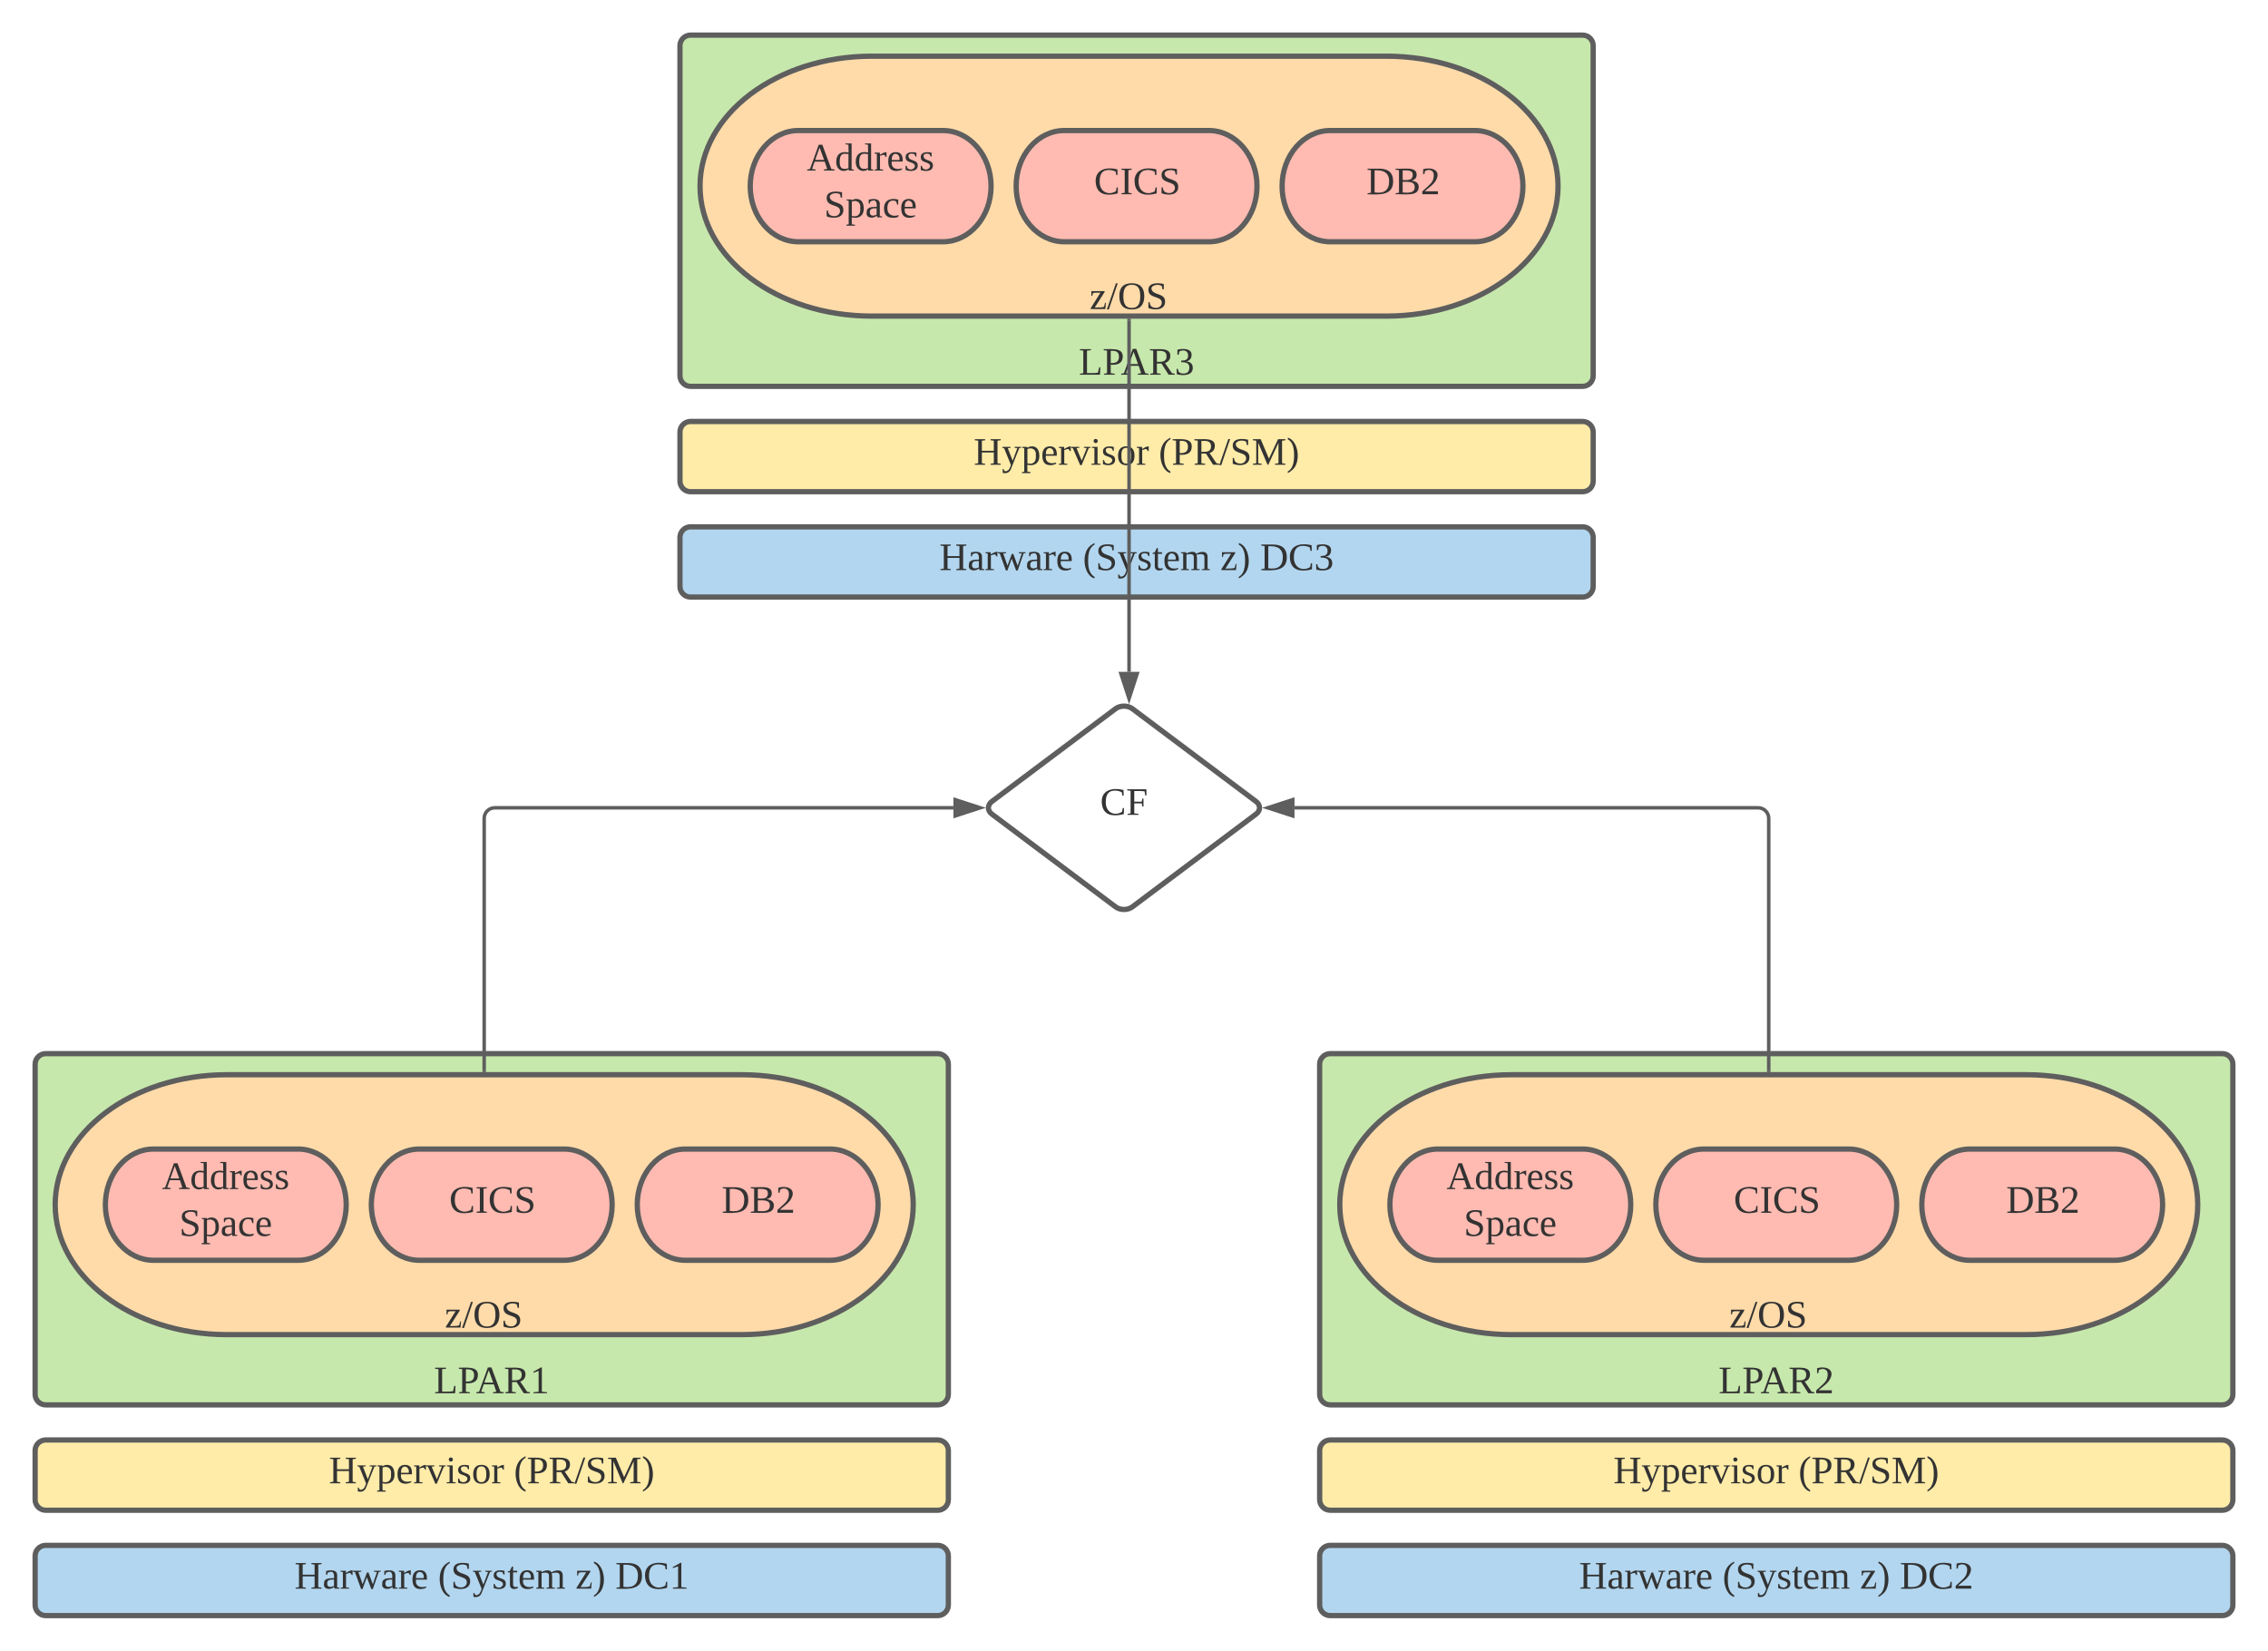
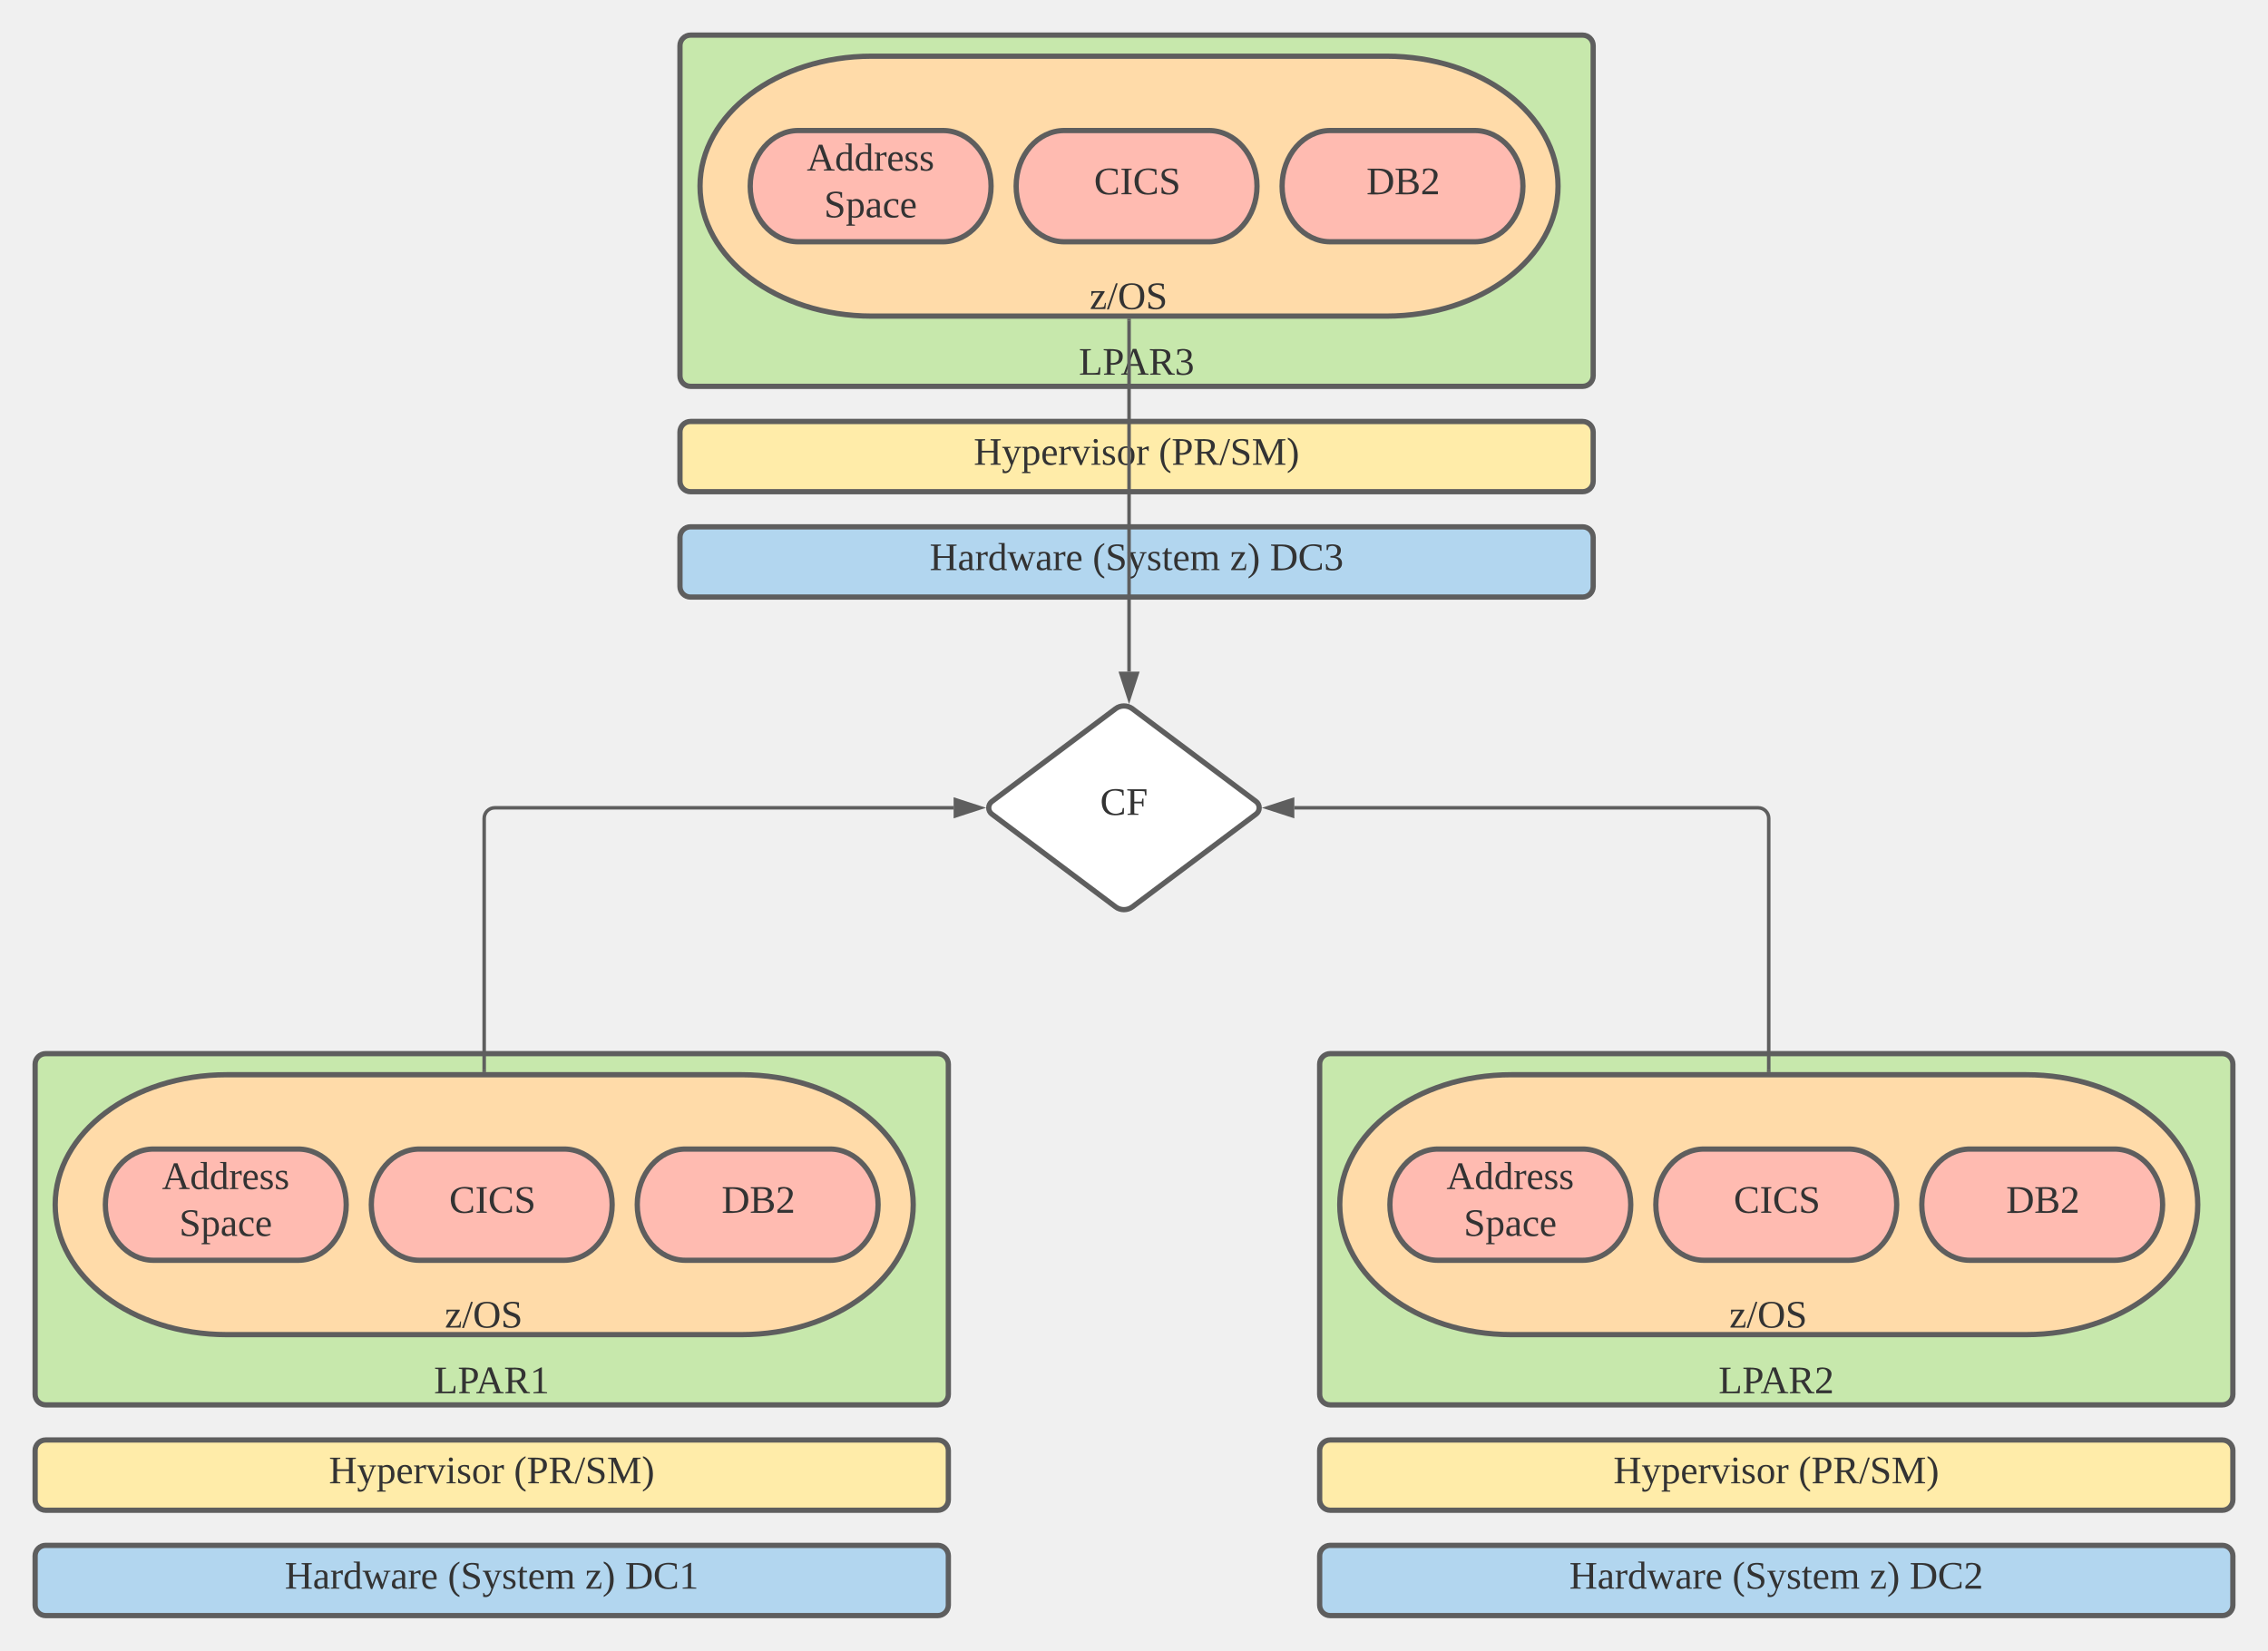
<svg xmlns="http://www.w3.org/2000/svg" xmlns:ns1="lucid" xmlns:xlink="http://www.w3.org/1999/xlink" width="1291.43" height="940">
  <g transform="translate(-60 -40)" ns1:page-tab-id="4teF4c~pgCo0">
-     <path d="M0 0h1870.87v1322.83H0z" fill="#fff" />
-     <path d="M80 926c0-3.3 2.7-6 6-6h508c3.3 0 6 2.7 6 6v28c0 3.3-2.7 6-6 6H86c-3.3 0-6-2.7-6-6z" stroke="#5e5e5e" stroke-width="3" fill="#b2d6ef" />
-     <use xlink:href="#a" transform="matrix(1,0,0,1,85,925) translate(142.716 19.65278)" />
-     <use xlink:href="#b" transform="matrix(1,0,0,1,85,925) translate(224.3827 19.65278)" />
-     <use xlink:href="#c" transform="matrix(1,0,0,1,85,925) translate(302.6543 19.65278)" />
-     <use xlink:href="#d" transform="matrix(1,0,0,1,85,925) translate(325.3704 19.65278)" />
-     <path d="M80 866c0-3.3 2.7-6 6-6h508c3.3 0 6 2.7 6 6v28c0 3.3-2.7 6-6 6H86c-3.3 0-6-2.7-6-6z" stroke="#5e5e5e" stroke-width="3" fill="#ffeca9" />
+     <path d="M80 926a6 6 0 0 1 6-6h508a6 6 0 0 1 6 6v28a6 6 0 0 1-6 6H86a6 6 0 0 1-6-6z" stroke="#5e5e5e" stroke-width="3" fill="#b2d6ef" />
+     <use xlink:href="#a" transform="matrix(1,0,0,1,85,925) translate(137.1605 19.65278)" />
+     <use xlink:href="#b" transform="matrix(1,0,0,1,85,925) translate(229.9383 19.65278)" />
+     <use xlink:href="#c" transform="matrix(1,0,0,1,85,925) translate(308.2099 19.65278)" />
+     <use xlink:href="#d" transform="matrix(1,0,0,1,85,925) translate(330.9259 19.65278)" />
+     <path d="M80 866a6 6 0 0 1 6-6h508a6 6 0 0 1 6 6v28a6 6 0 0 1-6 6H86a6 6 0 0 1-6-6z" stroke="#5e5e5e" stroke-width="3" fill="#ffeca9" />
    <use xlink:href="#e" transform="matrix(1,0,0,1,85,865) translate(162.284 19.65278)" />
    <use xlink:href="#f" transform="matrix(1,0,0,1,85,865) translate(267.5926 19.65278)" />
-     <path d="M80 646c0-3.3 2.7-6 6-6h508c3.3 0 6 2.7 6 6v188c0 3.3-2.7 6-6 6H86c-3.3 0-6-2.7-6-6z" stroke="#5e5e5e" stroke-width="3" fill="#c7e8ac" />
+     <path d="M80 646a6 6 0 0 1 6-6h508a6 6 0 0 1 6 6v188a6 6 0 0 1-6 6H86a6 6 0 0 1-6-6z" stroke="#5e5e5e" stroke-width="3" fill="#c7e8ac" />
    <use xlink:href="#g" transform="matrix(1,0,0,1,85,645) translate(222.1296 188.3826)" />
    <path d="M482.3 652c53.95 0 97.7 33.13 97.7 74s-43.75 74-97.7 74H189.13c-53.96 0-97.7-33.13-97.7-74s43.74-74 97.7-74z" stroke="#5e5e5e" stroke-width="3" fill="#ffdba9" />
    <use xlink:href="#h" transform="matrix(1,0,0,1,96.42857,657) translate(216.8445 138.9858)" />
    <path d="M229.7 694.33c15.16 0 27.44 14.18 27.44 31.67 0 17.5-12.28 31.67-27.43 31.67h-82.27C132.28 757.67 120 743.5 120 726c0-17.5 12.28-31.67 27.43-31.67z" stroke="#5e5e5e" stroke-width="3" fill="#ffbbb1" />
    <use xlink:href="#i" transform="matrix(1,0,0,1,125,699.3333) translate(27.17784 17.77778)" />
    <use xlink:href="#j" transform="matrix(1,0,0,1,125,699.3333) translate(37.05438 44.44444)" />
    <path d="M381.14 694.33c15.15 0 27.43 14.18 27.43 31.67 0 17.5-12.28 31.67-27.43 31.67h-82.28c-15.15 0-27.43-14.18-27.43-31.67 0-17.5 12.28-31.67 27.43-31.67z" stroke="#5e5e5e" stroke-width="3" fill="#ffbbb1" />
    <use xlink:href="#k" transform="matrix(1,0,0,1,276.4286,699.3333) translate(39.33951 31.27778)" />
    <path d="M532.57 694.33c15.15 0 27.43 14.18 27.43 31.67 0 17.5-12.28 31.67-27.43 31.67H450.3c-15.16 0-27.44-14.18-27.44-31.67 0-17.5 12.28-31.67 27.43-31.67z" stroke="#5e5e5e" stroke-width="3" fill="#ffbbb1" />
    <use xlink:href="#l" transform="matrix(1,0,0,1,427.8571,699.3333) translate(43.04321 31.27778)" />
-     <path d="M811.43 646c0-3.3 2.68-6 6-6h508c3.3 0 6 2.7 6 6v188c0 3.3-2.7 6-6 6h-508c-3.32 0-6-2.7-6-6z" stroke="#5e5e5e" stroke-width="3" fill="#c7e8ac" />
+     <path d="M811.43 646a6 6 0 0 1 6-6h508a6 6 0 0 1 6 6v188a6 6 0 0 1-6 6h-508a6 6 0 0 1-6-6z" stroke="#5e5e5e" stroke-width="3" fill="#c7e8ac" />
    <use xlink:href="#m" transform="matrix(1,0,0,1,816.4286,645) translate(222.1296 188.3826)" />
    <path d="M1213.7 652c53.98 0 97.73 33.13 97.73 74s-43.75 74-97.72 74H920.58c-53.96 0-97.7-33.13-97.7-74s43.74-74 97.7-74z" stroke="#5e5e5e" stroke-width="3" fill="#ffdba9" />
    <use xlink:href="#h" transform="matrix(1,0,0,1,827.8571,657) translate(216.8445 138.9858)" />
    <path d="M961.14 694.33c15.15 0 27.43 14.18 27.43 31.67 0 17.5-12.28 31.67-27.43 31.67h-82.28c-15.15 0-27.43-14.18-27.43-31.67 0-17.5 12.28-31.67 27.43-31.67z" stroke="#5e5e5e" stroke-width="3" fill="#ffbbb1" />
    <use xlink:href="#i" transform="matrix(1,0,0,1,856.4286,699.3333) translate(27.17784 17.77778)" />
    <use xlink:href="#j" transform="matrix(1,0,0,1,856.4286,699.3333) translate(37.05438 44.44444)" />
    <path d="M1112.57 694.33c15.15 0 27.43 14.18 27.43 31.67 0 17.5-12.28 31.67-27.43 31.67h-82.28c-15.16 0-27.44-14.18-27.44-31.67 0-17.5 12.28-31.67 27.43-31.67z" stroke="#5e5e5e" stroke-width="3" fill="#ffbbb1" />
    <use xlink:href="#k" transform="matrix(1,0,0,1,1007.857,699.3333) translate(39.33951 31.27778)" />
    <path d="M1264 694.33c15.15 0 27.43 14.18 27.43 31.67 0 17.5-12.28 31.67-27.43 31.67h-82.3c-15.13 0-27.4-14.18-27.4-31.67 0-17.5 12.27-31.67 27.4-31.67z" stroke="#5e5e5e" stroke-width="3" fill="#ffbbb1" />
    <use xlink:href="#l" transform="matrix(1,0,0,1,1159.286,699.3333) translate(43.04321 31.27778)" />
-     <path d="M811.43 866c0-3.3 2.68-6 6-6h508c3.3 0 6 2.7 6 6v28c0 3.3-2.7 6-6 6h-508c-3.32 0-6-2.7-6-6z" stroke="#5e5e5e" stroke-width="3" fill="#ffeca9" />
+     <path d="M811.43 866a6 6 0 0 1 6-6h508a6 6 0 0 1 6 6v28a6 6 0 0 1-6 6h-508a6 6 0 0 1-6-6z" stroke="#5e5e5e" stroke-width="3" fill="#ffeca9" />
    <use xlink:href="#e" transform="matrix(1,0,0,1,816.4286,865) translate(162.284 19.65278)" />
    <use xlink:href="#f" transform="matrix(1,0,0,1,816.4286,865) translate(267.5926 19.65278)" />
-     <path d="M811.43 926c0-3.3 2.68-6 6-6h508c3.3 0 6 2.7 6 6v28c0 3.3-2.7 6-6 6h-508c-3.32 0-6-2.7-6-6z" stroke="#5e5e5e" stroke-width="3" fill="#b2d6ef" />
-     <use xlink:href="#a" transform="matrix(1,0,0,1,816.4286,925) translate(142.716 19.65278)" />
-     <use xlink:href="#b" transform="matrix(1,0,0,1,816.4286,925) translate(224.3827 19.65278)" />
-     <use xlink:href="#c" transform="matrix(1,0,0,1,816.4286,925) translate(302.6543 19.65278)" />
-     <use xlink:href="#n" transform="matrix(1,0,0,1,816.4286,925) translate(325.3704 19.65278)" />
-     <path d="M695.2 443.6c2.65-2 6.95-2 9.6 0l70.4 52.8c2.65 2 2.65 5.2 0 7.2l-70.4 52.8c-2.65 2-6.95 2-9.6 0l-70.4-52.8c-2.65-2-2.65-5.2 0-7.2z" stroke="#5e5e5e" stroke-width="3" fill="#fff" />
+     <path d="M811.43 926a6 6 0 0 1 6-6h508a6 6 0 0 1 6 6v28a6 6 0 0 1-6 6h-508a6 6 0 0 1-6-6z" stroke="#5e5e5e" stroke-width="3" fill="#b2d6ef" />
+     <use xlink:href="#a" transform="matrix(1,0,0,1,816.4286,925) translate(137.1605 19.65278)" />
+     <use xlink:href="#b" transform="matrix(1,0,0,1,816.4286,925) translate(229.9383 19.65278)" />
+     <use xlink:href="#c" transform="matrix(1,0,0,1,816.4286,925) translate(308.2099 19.65278)" />
+     <use xlink:href="#n" transform="matrix(1,0,0,1,816.4286,925) translate(330.9259 19.65278)" />
+     <path d="M695.2 443.6a8 8 0 0 1 9.6 0l70.4 52.8a4.5 4.5 0 0 1 0 7.2l-70.4 52.8a8 8 0 0 1-9.6 0l-70.4-52.8a4.5 4.5 0 0 1 0-7.2z" stroke="#5e5e5e" stroke-width="3" fill="#fff" />
    <use xlink:href="#o" transform="matrix(1,0,0,1,625,445) translate(61.42475 59.02778)" />
-     <path d="M335.7 649.5V506c0-3.3 2.7-6 6-6h261.2" stroke="#5e5e5e" stroke-width="2" fill="none" />
-     <path d="M336.7 650.5h-2v-1.03h2" fill="#5e5e5e" />
-     <path d="M618.15 500l-14.26 4.64v-9.28z" stroke="#5e5e5e" stroke-width="2" fill="#5e5e5e" />
-     <path d="M1067.14 649.5V506c0-3.3-2.68-6-6-6H797.1" stroke="#5e5e5e" stroke-width="2" fill="none" />
-     <path d="M1068.14 650.5h-2v-1.03h2" fill="#5e5e5e" />
-     <path d="M781.85 500l14.26-4.64v9.28z" stroke="#5e5e5e" stroke-width="2" fill="#5e5e5e" />
-     <path d="M447.18 346c0-3.3 2.7-6 6-6h508c3.32 0 6 2.7 6 6v28c0 3.3-2.68 6-6 6h-508c-3.3 0-6-2.7-6-6z" stroke="#5e5e5e" stroke-width="3" fill="#b2d6ef" />
-     <use xlink:href="#a" transform="matrix(1,0,0,1,452.1826,345) translate(142.716 19.65278)" />
-     <use xlink:href="#b" transform="matrix(1,0,0,1,452.1826,345) translate(224.3827 19.65278)" />
-     <use xlink:href="#c" transform="matrix(1,0,0,1,452.1826,345) translate(302.6543 19.65278)" />
-     <use xlink:href="#p" transform="matrix(1,0,0,1,452.1826,345) translate(325.3704 19.65278)" />
-     <path d="M447.18 286c0-3.3 2.7-6 6-6h508c3.32 0 6 2.7 6 6v28c0 3.3-2.68 6-6 6h-508c-3.3 0-6-2.7-6-6z" stroke="#5e5e5e" stroke-width="3" fill="#ffeca9" />
+     <path d="M335.7 649.5V506a6 6 0 0 1 6-6H603" stroke="#5e5e5e" stroke-width="2" fill="none" />
+     <path d="M336.7 650.5h-2v-1.03h2z" stroke="#5e5e5e" stroke-width=".05" fill="#5e5e5e" />
+     <path d="M618.26 500L604 504.64v-9.28z" stroke="#5e5e5e" stroke-width="2" fill="#5e5e5e" />
+     <path d="M1067.14 649.5V506a6 6 0 0 0-6-6H797" stroke="#5e5e5e" stroke-width="2" fill="none" />
+     <path d="M1068.14 650.5h-2v-1.03h2z" stroke="#5e5e5e" stroke-width=".05" fill="#5e5e5e" />
+     <path d="M781.74 500l14.27-4.64v9.28z" stroke="#5e5e5e" stroke-width="2" fill="#5e5e5e" />
+     <path d="M447.18 346a6 6 0 0 1 6-6h508a6 6 0 0 1 6 6v28a6 6 0 0 1-6 6h-508a6 6 0 0 1-6-6z" stroke="#5e5e5e" stroke-width="3" fill="#b2d6ef" />
+     <use xlink:href="#a" transform="matrix(1,0,0,1,452.1826,345) translate(137.1605 19.65278)" />
+     <use xlink:href="#b" transform="matrix(1,0,0,1,452.1826,345) translate(229.9383 19.65278)" />
+     <use xlink:href="#c" transform="matrix(1,0,0,1,452.1826,345) translate(308.2099 19.65278)" />
+     <use xlink:href="#p" transform="matrix(1,0,0,1,452.1826,345) translate(330.9259 19.65278)" />
+     <path d="M447.18 286a6 6 0 0 1 6-6h508a6 6 0 0 1 6 6v28a6 6 0 0 1-6 6h-508a6 6 0 0 1-6-6z" stroke="#5e5e5e" stroke-width="3" fill="#ffeca9" />
    <use xlink:href="#e" transform="matrix(1,0,0,1,452.1826,285) translate(162.284 19.65278)" />
    <use xlink:href="#f" transform="matrix(1,0,0,1,452.1826,285) translate(267.5926 19.65278)" />
-     <path d="M447.18 66c0-3.3 2.7-6 6-6h508c3.32 0 6 2.7 6 6v188c0 3.3-2.68 6-6 6h-508c-3.3 0-6-2.7-6-6z" stroke="#5e5e5e" stroke-width="3" fill="#c7e8ac" />
+     <path d="M447.18 66a6 6 0 0 1 6-6h508a6 6 0 0 1 6 6v188a6 6 0 0 1-6 6h-508a6 6 0 0 1-6-6z" stroke="#5e5e5e" stroke-width="3" fill="#c7e8ac" />
    <g>
      <use xlink:href="#q" transform="matrix(1,0,0,1,452.1826,65) translate(222.1296 188.3826)" />
    </g>
    <path d="M849.47 72c53.96 0 97.7 33.13 97.7 74s-43.74 74-97.7 74H556.33c-53.97 0-97.72-33.13-97.72-74s43.76-74 97.73-74z" stroke="#5e5e5e" stroke-width="3" fill="#ffdba9" />
    <g>
      <use xlink:href="#h" transform="matrix(1,0,0,1,463.6111,77) translate(216.8445 138.9858)" />
    </g>
    <path d="M596.9 114.33c15.15 0 27.43 14.18 27.43 31.67 0 17.5-12.28 31.67-27.43 31.67h-82.3c-15.14 0-27.42-14.18-27.42-31.67 0-17.5 12.28-31.67 27.43-31.67z" stroke="#5e5e5e" stroke-width="3" fill="#ffbbb1" />
    <g>
      <use xlink:href="#i" transform="matrix(1,0,0,1,492.1826,119.3333) translate(27.17784 17.77778)" />
      <use xlink:href="#j" transform="matrix(1,0,0,1,492.1826,119.3333) translate(37.05438 44.44444)" />
    </g>
    <path d="M748.33 114.33c15.14 0 27.42 14.18 27.42 31.67 0 17.5-12.28 31.67-27.42 31.67h-82.3c-15.14 0-27.42-14.18-27.42-31.67 0-17.5 12.3-31.67 27.44-31.67z" stroke="#5e5e5e" stroke-width="3" fill="#ffbbb1" />
    <g>
      <use xlink:href="#k" transform="matrix(1,0,0,1,643.6111,119.3333) translate(39.33951 31.27778)" />
    </g>
    <path d="M899.75 114.33c15.15 0 27.43 14.18 27.43 31.67 0 17.5-12.28 31.67-27.43 31.67h-82.28c-15.15 0-27.43-14.18-27.43-31.67 0-17.5 12.28-31.67 27.43-31.67z" stroke="#5e5e5e" stroke-width="3" fill="#ffbbb1" />
    <g>
      <use xlink:href="#l" transform="matrix(1,0,0,1,795.0397,119.3333) translate(43.04321 31.27778)" />
    </g>
-     <path d="M702.9 222.5v200.1" stroke="#5e5e5e" stroke-width="2" fill="none" />
-     <path d="M703.9 222.53h-2v-1.03h2" fill="#5e5e5e" />
-     <path d="M702.9 437.85l-4.64-14.26h9.27z" stroke="#5e5e5e" stroke-width="2" fill="#5e5e5e" />
+     <path d="M702.9 222.5v199.97" stroke="#5e5e5e" stroke-width="2" fill="none" />
+     <path d="M703.9 222.53h-2v-1.03h2z" stroke="#5e5e5e" stroke-width=".05" fill="#5e5e5e" />
+     <path d="M702.9 437.74l-4.63-14.27h9.27z" stroke="#5e5e5e" stroke-width="2" fill="#5e5e5e" />
    <defs>
      <path fill="#333" d="M10 0v-9l31-5v-208l-31-4v-10h95v10l-30 4v93h110v-93l-30-4v-10h94v10l-30 4v208l30 5v9h-94v-9l30-5v-99H75v99l30 5v9H10" id="r" />
      <path fill="#333" d="M32-163c41-10 102-14 102 39v112c8 3 24-2 21 12h-45l-4-17C83 13 3 13 13-46c-2-50 45-50 92-51 4-36-5-70-42-56-6 2-12 4-16 6-4 7 0 23-15 20v-36zM42-47c0 41 41 33 63 22v-59c-34 1-63-1-63 37" id="s" />
      <path fill="#333" d="M57-145c16-10 35-24 60-25v45c-19 1-8-30-40-17l-20 6v124l29 4v8H7v-8l21-4v-141c-8-3-24 2-21-12h48" id="t" />
-       <path fill="#333" d="M240-154L185 4h-14l-41-109L90 4H77L20-153c-7-3-23 1-20-12h79v8l-27 4L91-41l40-108h14l40 109 38-113-28-4v-8h63v8" id="u" />
-       <path fill="#333" d="M84-170c49 0 66 33 63 87H46c-8 60 38 80 95 63v10C128-2 108 4 88 4 34 4 14-29 14-84c-1-54 22-86 70-86zm33 73c12-57-57-82-69-24-1 7-2 15-2 24h71" id="v" />
+       <path fill="#333" d="M13-81c0-71 46-101 114-85l-1-72-28-4v-8h57v238c8 3 24-2 21 12h-47l-2-12C80 23 13-1 13-81zm77-74c-37 1-44 33-45 74 0 38 9 66 45 66 14 0 27-3 36-7v-130c-10-1-24-3-36-3" id="u" />
+       <path fill="#333" d="M240-154L185 4h-14l-41-109L90 4H77L20-153c-7-3-23 1-20-12h79v8l-27 4L91-41l40-108h14l40 109 38-113-28-4v-8h63v8" id="v" />
+       <path fill="#333" d="M84-170c49 0 66 33 63 87H46c-8 60 38 80 95 63v10C128-2 108 4 88 4 34 4 14-29 14-84c-1-54 22-86 70-86zm33 73c12-57-57-82-69-24-1 7-2 15-2 24h71" id="w" />
      <g id="a">
        <use transform="matrix(0.0617284,0,0,0.0617284,0,0)" xlink:href="#r" />
        <use transform="matrix(0.0617284,0,0,0.0617284,15.98765,0)" xlink:href="#s" />
        <use transform="matrix(0.0617284,0,0,0.0617284,25.80247,0)" xlink:href="#t" />
        <use transform="matrix(0.0617284,0,0,0.0617284,33.14815,0)" xlink:href="#u" />
-         <use transform="matrix(0.0617284,0,0,0.0617284,49.1358,0)" xlink:href="#s" />
-         <use transform="matrix(0.0617284,0,0,0.0617284,58.95062,0)" xlink:href="#t" />
-         <use transform="matrix(0.0617284,0,0,0.0617284,66.2963,0)" xlink:href="#v" />
-       </g>
-       <path fill="#333" d="M108-235c-52 28-62 95-58 178 3 56 21 97 58 119v15C7 49-17-153 67-223c12-10 25-19 41-27v15" id="w" />
-       <path fill="#333" d="M178-68c0 79-95 82-154 59v-54h12c1 35 22 52 60 52 50 0 69-58 33-82-39-24-105-21-105-85 0-67 86-66 142-53v49h-12l-6-29c-31-27-121-7-89 42 28 43 119 24 119 101" id="x" />
-       <path fill="#333" d="M161-154L85 37C75 66 49 86 8 75V39c18-2 6 24 29 21 30-4 38-32 47-58L21-153c-7-3-20 0-17-12h77v8l-26 4 45 116 43-116-26-4v-8h62v8" id="y" />
-       <path fill="#333" d="M41-130c7 48 86 23 86 84 0 56-69 57-112 41v-40c20 0 9 29 31 31 35 19 77-26 41-50-27-18-72-13-72-59 0-50 58-52 100-41v36c-19 1-8-25-28-25-21-7-50-1-46 23" id="z" />
-       <path fill="#333" d="M54-38c-1 25 24 26 44 20v12C71 10 25 9 25-35v-115H4c-2-14 14-10 21-15l18-38h11v38h38v15H54v112" id="A" />
-       <path fill="#333" d="M126-118c4-37-42-32-68-25v131l24 4v8H8C5-13 21-9 28-12v-141c-7-3-23 1-20-12h48l1 13c22-15 77-30 92 2 32-22 104-36 104 29v109c8 3 24-2 21 12h-75v-8l25-4v-106c3-39-45-31-72-24 7 37 1 88 3 130l25 4v8h-78v-8l24-4v-106" id="B" />
+         <use transform="matrix(0.0617284,0,0,0.0617284,44.25926,0)" xlink:href="#v" />
+         <use transform="matrix(0.0617284,0,0,0.0617284,60.24691,0)" xlink:href="#s" />
+         <use transform="matrix(0.0617284,0,0,0.0617284,70.06173,0)" xlink:href="#t" />
+         <use transform="matrix(0.0617284,0,0,0.0617284,77.40741,0)" xlink:href="#w" />
+       </g>
+       <path fill="#333" d="M108-235c-52 28-62 95-58 178 3 56 21 97 58 119v15C7 49-17-153 67-223c12-10 25-19 41-27v15" id="x" />
+       <path fill="#333" d="M178-68c0 79-95 82-154 59v-54h12c1 35 22 52 60 52 50 0 69-58 33-82-39-24-105-21-105-85 0-67 86-66 142-53v49h-12l-6-29c-31-27-121-7-89 42 28 43 119 24 119 101" id="y" />
+       <path fill="#333" d="M161-154L85 37C75 66 49 86 8 75V39c18-2 6 24 29 21 30-4 38-32 47-58L21-153c-7-3-20 0-17-12h77v8l-26 4 45 116 43-116-26-4v-8h62v8" id="z" />
+       <path fill="#333" d="M41-130c7 48 86 23 86 84 0 56-69 57-112 41v-40c20 0 9 29 31 31 35 19 77-26 41-50-27-18-72-13-72-59 0-50 58-52 100-41v36c-19 1-8-25-28-25-21-7-50-1-46 23" id="A" />
+       <path fill="#333" d="M54-38c-1 25 24 26 44 20v12C71 10 25 9 25-35v-115H4c-2-14 14-10 21-15l18-38h11v38h38v15H54v112" id="B" />
+       <path fill="#333" d="M126-118c4-37-42-32-68-25v131l24 4v8H8C5-13 21-9 28-12v-141c-7-3-23 1-20-12h48l1 13c22-15 77-30 92 2 32-22 104-36 104 29v109c8 3 24-2 21 12h-75v-8l25-4v-106c3-39-45-31-72-24 7 37 1 88 3 130l25 4v8h-78v-8l24-4v-106" id="C" />
      <g id="b">
-         <use transform="matrix(0.0617284,0,0,0.0617284,0,0)" xlink:href="#w" />
-         <use transform="matrix(0.0617284,0,0,0.0617284,7.345679,0)" xlink:href="#x" />
-         <use transform="matrix(0.0617284,0,0,0.0617284,19.69136,0)" xlink:href="#y" />
-         <use transform="matrix(0.0617284,0,0,0.0617284,30.80247,0)" xlink:href="#z" />
-         <use transform="matrix(0.0617284,0,0,0.0617284,39.44444,0)" xlink:href="#A" />
-         <use transform="matrix(0.0617284,0,0,0.0617284,45.61728,0)" xlink:href="#v" />
-         <use transform="matrix(0.0617284,0,0,0.0617284,55.4321,0)" xlink:href="#B" />
-       </g>
-       <path fill="#333" d="M10 0v-8l90-143c-23 2-54-4-70 6-5 8 1 26-14 24v-44h122v8L47-14c29-2 65 3 86-8l9-35h8l-5 57H10" id="C" />
-       <path fill="#333" d="M12-250C113-222 137-19 52 49 40 59 28 69 12 77V62C56 37 70-16 70-87c0-70-13-123-58-148v-15" id="D" />
+         <use transform="matrix(0.0617284,0,0,0.0617284,0,0)" xlink:href="#x" />
+         <use transform="matrix(0.0617284,0,0,0.0617284,7.345679,0)" xlink:href="#y" />
+         <use transform="matrix(0.0617284,0,0,0.0617284,19.69136,0)" xlink:href="#z" />
+         <use transform="matrix(0.0617284,0,0,0.0617284,30.80247,0)" xlink:href="#A" />
+         <use transform="matrix(0.0617284,0,0,0.0617284,39.44444,0)" xlink:href="#B" />
+         <use transform="matrix(0.0617284,0,0,0.0617284,45.61728,0)" xlink:href="#w" />
+         <use transform="matrix(0.0617284,0,0,0.0617284,55.4321,0)" xlink:href="#C" />
+       </g>
+       <path fill="#333" d="M10 0v-8l90-143c-23 2-54-4-70 6-5 8 1 26-14 24v-44h122v8L47-14c29-2 65 3 86-8l9-35h8l-5 57H10" id="D" />
+       <path fill="#333" d="M12-250C113-222 137-19 52 49 40 59 28 69 12 77V62C56 37 70-16 70-87c0-70-13-123-58-148v-15" id="E" />
      <g id="c">
-         <use transform="matrix(0.0617284,0,0,0.0617284,0,0)" xlink:href="#C" />
-         <use transform="matrix(0.0617284,0,0,0.0617284,9.814815,0)" xlink:href="#D" />
-       </g>
-       <path fill="#333" d="M75-17c87 13 134-18 134-103 0-78-51-106-134-100v203zm171-102C246 5 139 7 10 0v-9l31-5v-208l-31-4v-10h107c82 0 129 35 129 117" id="E" />
-       <path fill="#333" d="M52-115c0 93 80 130 150 87l7-35h11l-1 55c-23 7-52 12-83 12C60 4 19-37 15-115c-5-113 97-141 201-114l1 51h-12l-5-30c-15-9-39-16-62-16-66 0-86 41-86 109" id="F" />
-       <path fill="#333" d="M110-14l48 5v9H32v-9l48-5v-192l-48 17v-10l69-39h9v224" id="G" />
+         <use transform="matrix(0.0617284,0,0,0.0617284,0,0)" xlink:href="#D" />
+         <use transform="matrix(0.0617284,0,0,0.0617284,9.814815,0)" xlink:href="#E" />
+       </g>
+       <path fill="#333" d="M75-17c87 13 134-18 134-103 0-78-51-106-134-100v203zm171-102C246 5 139 7 10 0v-9l31-5v-208l-31-4v-10h107c82 0 129 35 129 117" id="F" />
+       <path fill="#333" d="M52-115c0 93 80 130 150 87l7-35h11l-1 55c-23 7-52 12-83 12C60 4 19-37 15-115c-5-113 97-141 201-114l1 51h-12l-5-30c-15-9-39-16-62-16-66 0-86 41-86 109" id="G" />
+       <path fill="#333" d="M110-14l48 5v9H32v-9l48-5v-192l-48 17v-10l69-39h9v224" id="H" />
      <g id="d">
-         <use transform="matrix(0.0617284,0,0,0.0617284,0,0)" xlink:href="#E" />
-         <use transform="matrix(0.0617284,0,0,0.0617284,15.98765,0)" xlink:href="#F" />
-         <use transform="matrix(0.0617284,0,0,0.0617284,30.80247,0)" xlink:href="#G" />
-       </g>
-       <path fill="#333" d="M166-85c3 67-44 102-111 85l1 64 29 4v9H6v-9l21-4v-217c-7-3-22 1-19-12h46l1 9c11-8 26-14 45-14 47 2 64 36 66 85zM56-13c53 14 83-14 78-72 7-53-33-79-78-60v132" id="H" />
-       <path fill="#333" d="M164-154L98 4H85L17-153c-7-3-20 0-17-12h77v8l-26 4L99-38l46-115-26-4v-8h61v8" id="I" />
-       <path fill="#333" d="M47-200c-23 0-25-39 0-38 13 0 18 7 20 19-1 11-8 19-20 19zM65-12l28 4v8H8v-8l28-4v-141l-24-4v-8h53v153" id="J" />
-       <path fill="#333" d="M90-170c52 0 76 32 76 87 0 54-24 87-77 87-51 0-75-34-75-87 0-54 24-87 76-87zM89-10c39 0 46-35 46-73 0-39-7-73-46-73-39 1-44 34-44 73s6 72 44 73" id="K" />
+         <use transform="matrix(0.0617284,0,0,0.0617284,0,0)" xlink:href="#F" />
+         <use transform="matrix(0.0617284,0,0,0.0617284,15.98765,0)" xlink:href="#G" />
+         <use transform="matrix(0.0617284,0,0,0.0617284,30.80247,0)" xlink:href="#H" />
+       </g>
+       <path fill="#333" d="M166-85c3 67-44 102-111 85l1 64 29 4v9H6v-9l21-4v-217c-7-3-22 1-19-12h46l1 9c11-8 26-14 45-14 47 2 64 36 66 85zM56-13c53 14 83-14 78-72 7-53-33-79-78-60v132" id="I" />
+       <path fill="#333" d="M164-154L98 4H85L17-153c-7-3-20 0-17-12h77v8l-26 4L99-38l46-115-26-4v-8h61v8" id="J" />
+       <path fill="#333" d="M47-200c-23 0-25-39 0-38 13 0 18 7 20 19-1 11-8 19-20 19zM65-12l28 4v8H8v-8l28-4v-141l-24-4v-8h53v153" id="K" />
+       <path fill="#333" d="M90-170c52 0 76 32 76 87 0 54-24 87-77 87-51 0-75-34-75-87 0-54 24-87 76-87zM89-10c39 0 46-35 46-73 0-39-7-73-46-73-39 1-44 34-44 73s6 72 44 73" id="L" />
      <g id="e">
        <use transform="matrix(0.0617284,0,0,0.0617284,0,0)" xlink:href="#r" />
-         <use transform="matrix(0.0617284,0,0,0.0617284,15.98765,0)" xlink:href="#y" />
-         <use transform="matrix(0.0617284,0,0,0.0617284,27.09877,0)" xlink:href="#H" />
-         <use transform="matrix(0.0617284,0,0,0.0617284,38.20988,0)" xlink:href="#v" />
+         <use transform="matrix(0.0617284,0,0,0.0617284,15.98765,0)" xlink:href="#z" />
+         <use transform="matrix(0.0617284,0,0,0.0617284,27.09877,0)" xlink:href="#I" />
+         <use transform="matrix(0.0617284,0,0,0.0617284,38.20988,0)" xlink:href="#w" />
        <use transform="matrix(0.0617284,0,0,0.0617284,48.02469,0)" xlink:href="#t" />
-         <use transform="matrix(0.0617284,0,0,0.0617284,55.37037,0)" xlink:href="#I" />
-         <use transform="matrix(0.0617284,0,0,0.0617284,66.48148,0)" xlink:href="#J" />
-         <use transform="matrix(0.0617284,0,0,0.0617284,72.65432,0)" xlink:href="#z" />
-         <use transform="matrix(0.0617284,0,0,0.0617284,81.2963,0)" xlink:href="#K" />
+         <use transform="matrix(0.0617284,0,0,0.0617284,55.37037,0)" xlink:href="#J" />
+         <use transform="matrix(0.0617284,0,0,0.0617284,66.48148,0)" xlink:href="#K" />
+         <use transform="matrix(0.0617284,0,0,0.0617284,72.65432,0)" xlink:href="#A" />
+         <use transform="matrix(0.0617284,0,0,0.0617284,81.2963,0)" xlink:href="#L" />
        <use transform="matrix(0.0617284,0,0,0.0617284,92.40741,0)" xlink:href="#t" />
      </g>
-       <path fill="#333" d="M75-108c48 3 76-12 76-58s-28-57-76-54v112zm111-58c-1 60-46 78-111 74v78l37 5v9H13v-9l28-5v-208l-31-4v-10c81 1 178-14 176 70" id="L" />
-       <path fill="#333" d="M199-173c-1 36-21 56-49 65l64 94 26 5v9h-57l-66-103H75v89l35 5v9H13v-9l28-5v-208l-31-4v-10c80 4 190-20 189 63zM75-119c50 2 89-1 89-51 0-49-39-52-89-50v101" id="M" />
-       <path fill="#333" d="M18 4H0l83-241h17" id="N" />
-       <path fill="#333" d="M152 0h-7L59-203v189l32 5v9H10v-9l31-5v-208l-31-4v-10h72l76 180 84-180h68v10l-31 4v208l31 5v9h-96v-9l32-5v-189" id="O" />
+       <path fill="#333" d="M75-108c48 3 76-12 76-58s-28-57-76-54v112zm111-58c-1 60-46 78-111 74v78l37 5v9H13v-9l28-5v-208l-31-4v-10c81 1 178-14 176 70" id="M" />
+       <path fill="#333" d="M199-173c-1 36-21 56-49 65l64 94 26 5v9h-57l-66-103H75v89l35 5v9H13v-9l28-5v-208l-31-4v-10c80 4 190-20 189 63zM75-119c50 2 89-1 89-51 0-49-39-52-89-50v101" id="N" />
+       <path fill="#333" d="M18 4H0l83-241h17" id="O" />
+       <path fill="#333" d="M152 0h-7L59-203v189l32 5v9H10v-9l31-5v-208l-31-4v-10h72l76 180 84-180h68v10l-31 4v208l31 5v9h-96v-9l32-5v-189" id="P" />
      <g id="f">
-         <use transform="matrix(0.0617284,0,0,0.0617284,0,0)" xlink:href="#w" />
-         <use transform="matrix(0.0617284,0,0,0.0617284,7.345679,0)" xlink:href="#L" />
-         <use transform="matrix(0.0617284,0,0,0.0617284,19.69136,0)" xlink:href="#M" />
-         <use transform="matrix(0.0617284,0,0,0.0617284,34.50617,0)" xlink:href="#N" />
-         <use transform="matrix(0.0617284,0,0,0.0617284,40.67901,0)" xlink:href="#x" />
-         <use transform="matrix(0.0617284,0,0,0.0617284,53.02469,0)" xlink:href="#O" />
-         <use transform="matrix(0.0617284,0,0,0.0617284,72.77778,0)" xlink:href="#D" />
-       </g>
-       <path fill="#333" d="M111-226l-36 4v207c33-1 73 2 101-4l11-49h11l-3 68H10v-9l31-5v-208l-31-4v-10h101v10" id="P" />
-       <path fill="#333" d="M81-9v9H4v-9l26-5 81-224h33l83 224 30 5v9h-99v-9l31-5-23-68H73L49-14zm38-203L78-98h82" id="Q" />
+         <use transform="matrix(0.0617284,0,0,0.0617284,0,0)" xlink:href="#x" />
+         <use transform="matrix(0.0617284,0,0,0.0617284,7.345679,0)" xlink:href="#M" />
+         <use transform="matrix(0.0617284,0,0,0.0617284,19.69136,0)" xlink:href="#N" />
+         <use transform="matrix(0.0617284,0,0,0.0617284,34.50617,0)" xlink:href="#O" />
+         <use transform="matrix(0.0617284,0,0,0.0617284,40.67901,0)" xlink:href="#y" />
+         <use transform="matrix(0.0617284,0,0,0.0617284,53.02469,0)" xlink:href="#P" />
+         <use transform="matrix(0.0617284,0,0,0.0617284,72.77778,0)" xlink:href="#E" />
+       </g>
+       <path fill="#333" d="M111-226l-36 4v207c33-1 73 2 101-4l11-49h11l-3 68H10v-9l31-5v-208l-31-4v-10h101v10" id="Q" />
+       <path fill="#333" d="M81-9v9H4v-9l26-5 81-224h33l83 224 30 5v9h-99v-9l31-5-23-68H73L49-14zm38-203L78-98h82" id="R" />
      <g id="g">
-         <use transform="matrix(0.0617284,0,0,0.0617284,0,0)" xlink:href="#P" />
-         <use transform="matrix(0.0617284,0,0,0.0617284,13.51852,0)" xlink:href="#L" />
-         <use transform="matrix(0.0617284,0,0,0.0617284,23.82716,0)" xlink:href="#Q" />
-         <use transform="matrix(0.0617284,0,0,0.0617284,39.81481,0)" xlink:href="#M" />
-         <use transform="matrix(0.0617284,0,0,0.0617284,54.62963,0)" xlink:href="#G" />
-       </g>
-       <path fill="#333" d="M130-224c-62 0-78 43-78 106 0 64 16 108 78 108s78-45 78-108-16-106-78-106zm0 228C53 4 15-39 15-118c-1-80 37-120 115-120s115 42 115 120C245-39 207 4 130 4" id="R" />
+         <use transform="matrix(0.0617284,0,0,0.0617284,0,0)" xlink:href="#Q" />
+         <use transform="matrix(0.0617284,0,0,0.0617284,13.51852,0)" xlink:href="#M" />
+         <use transform="matrix(0.0617284,0,0,0.0617284,23.82716,0)" xlink:href="#R" />
+         <use transform="matrix(0.0617284,0,0,0.0617284,39.81481,0)" xlink:href="#N" />
+         <use transform="matrix(0.0617284,0,0,0.0617284,54.62963,0)" xlink:href="#H" />
+       </g>
+       <path fill="#333" d="M130-224c-62 0-78 43-78 106 0 64 16 108 78 108s78-45 78-108-16-106-78-106zm0 228C53 4 15-39 15-118c-1-80 37-120 115-120s115 42 115 120C245-39 207 4 130 4" id="S" />
      <g id="h">
-         <use transform="matrix(0.0617284,0,0,0.0617284,0,0)" xlink:href="#C" />
-         <use transform="matrix(0.0617284,0,0,0.0617284,9.814815,0)" xlink:href="#N" />
-         <use transform="matrix(0.0617284,0,0,0.0617284,15.98765,0)" xlink:href="#R" />
-         <use transform="matrix(0.0617284,0,0,0.0617284,31.97531,0)" xlink:href="#x" />
-       </g>
-       <path fill="#333" d="M13-81c0-71 46-101 114-85l-1-72-28-4v-8h57v238c8 3 24-2 21 12h-47l-2-12C80 23 13-1 13-81zm77-74c-37 1-44 33-45 74 0 38 9 66 45 66 14 0 27-3 36-7v-130c-10-1-24-3-36-3" id="S" />
+         <use transform="matrix(0.0617284,0,0,0.0617284,0,0)" xlink:href="#D" />
+         <use transform="matrix(0.0617284,0,0,0.0617284,9.814815,0)" xlink:href="#O" />
+         <use transform="matrix(0.0617284,0,0,0.0617284,15.98765,0)" xlink:href="#S" />
+         <use transform="matrix(0.0617284,0,0,0.0617284,31.97531,0)" xlink:href="#y" />
+       </g>
      <g id="i">
-         <use transform="matrix(0.0617284,0,0,0.0617284,0,0)" xlink:href="#Q" />
-         <use transform="matrix(0.0617284,0,0,0.0617284,15.98765,0)" xlink:href="#S" />
-         <use transform="matrix(0.0617284,0,0,0.0617284,27.09877,0)" xlink:href="#S" />
+         <use transform="matrix(0.0617284,0,0,0.0617284,0,0)" xlink:href="#R" />
+         <use transform="matrix(0.0617284,0,0,0.0617284,15.98765,0)" xlink:href="#u" />
+         <use transform="matrix(0.0617284,0,0,0.0617284,27.09877,0)" xlink:href="#u" />
        <use transform="matrix(0.0617284,0,0,0.0617284,38.20988,0)" xlink:href="#t" />
-         <use transform="matrix(0.0617284,0,0,0.0617284,45.55556,0)" xlink:href="#v" />
-         <use transform="matrix(0.0617284,0,0,0.0617284,55.37037,0)" xlink:href="#z" />
-         <use transform="matrix(0.0617284,0,0,0.0617284,64.01235,0)" xlink:href="#z" />
+         <use transform="matrix(0.0617284,0,0,0.0617284,45.55556,0)" xlink:href="#w" />
+         <use transform="matrix(0.0617284,0,0,0.0617284,55.37037,0)" xlink:href="#A" />
+         <use transform="matrix(0.0617284,0,0,0.0617284,64.01235,0)" xlink:href="#A" />
      </g>
      <path fill="#333" d="M45-84c0 64 52 80 104 63 1 25-30 25-55 25-56 0-80-32-80-88 0-76 62-98 131-80v46h-10c-5-15-4-31-23-35-47-10-67 21-67 69" id="T" />
      <g id="j">
-         <use transform="matrix(0.0617284,0,0,0.0617284,0,0)" xlink:href="#x" />
-         <use transform="matrix(0.0617284,0,0,0.0617284,12.34568,0)" xlink:href="#H" />
+         <use transform="matrix(0.0617284,0,0,0.0617284,0,0)" xlink:href="#y" />
+         <use transform="matrix(0.0617284,0,0,0.0617284,12.34568,0)" xlink:href="#I" />
        <use transform="matrix(0.0617284,0,0,0.0617284,23.45679,0)" xlink:href="#s" />
        <use transform="matrix(0.0617284,0,0,0.0617284,33.2716,0)" xlink:href="#T" />
-         <use transform="matrix(0.0617284,0,0,0.0617284,43.08642,0)" xlink:href="#v" />
+         <use transform="matrix(0.0617284,0,0,0.0617284,43.08642,0)" xlink:href="#w" />
      </g>
      <path fill="#333" d="M77-14l30 5v9H13v-9l30-5v-208l-30-4v-10h94v10l-30 4v208" id="U" />
      <g id="k">
-         <use transform="matrix(0.0617284,0,0,0.0617284,0,0)" xlink:href="#F" />
+         <use transform="matrix(0.0617284,0,0,0.0617284,0,0)" xlink:href="#G" />
        <use transform="matrix(0.0617284,0,0,0.0617284,14.81481,0)" xlink:href="#U" />
-         <use transform="matrix(0.0617284,0,0,0.0617284,22.16049,0)" xlink:href="#F" />
-         <use transform="matrix(0.0617284,0,0,0.0617284,36.97531,0)" xlink:href="#x" />
+         <use transform="matrix(0.0617284,0,0,0.0617284,22.16049,0)" xlink:href="#G" />
+         <use transform="matrix(0.0617284,0,0,0.0617284,36.97531,0)" xlink:href="#y" />
      </g>
      <path fill="#333" d="M75-131c50 2 93 3 93-48 0-46-48-41-93-41v89zm0 115c55 4 111 6 111-51 0-53-58-48-111-48v99zm148-52C223 24 102-3 10 0v-9l31-5v-208l-31-4v-10c77 6 193-24 194 56 0 33-20 48-48 54 36 5 67 20 67 58" id="V" />
      <path fill="#333" d="M24-231c66-21 156 2 128 81C132-92 78-66 39-27h121V0H16v-26l59-54c26-25 47-47 47-97 0-48-47-57-81-37l-6 29H24v-46" id="W" />
      <g id="l">
-         <use transform="matrix(0.0617284,0,0,0.0617284,0,0)" xlink:href="#E" />
+         <use transform="matrix(0.0617284,0,0,0.0617284,0,0)" xlink:href="#F" />
        <use transform="matrix(0.0617284,0,0,0.0617284,15.98765,0)" xlink:href="#V" />
        <use transform="matrix(0.0617284,0,0,0.0617284,30.80247,0)" xlink:href="#W" />
      </g>
      <g id="m">
-         <use transform="matrix(0.0617284,0,0,0.0617284,0,0)" xlink:href="#P" />
-         <use transform="matrix(0.0617284,0,0,0.0617284,13.51852,0)" xlink:href="#L" />
-         <use transform="matrix(0.0617284,0,0,0.0617284,23.82716,0)" xlink:href="#Q" />
-         <use transform="matrix(0.0617284,0,0,0.0617284,39.81481,0)" xlink:href="#M" />
+         <use transform="matrix(0.0617284,0,0,0.0617284,0,0)" xlink:href="#Q" />
+         <use transform="matrix(0.0617284,0,0,0.0617284,13.51852,0)" xlink:href="#M" />
+         <use transform="matrix(0.0617284,0,0,0.0617284,23.82716,0)" xlink:href="#R" />
+         <use transform="matrix(0.0617284,0,0,0.0617284,39.81481,0)" xlink:href="#N" />
        <use transform="matrix(0.0617284,0,0,0.0617284,54.62963,0)" xlink:href="#W" />
      </g>
      <g id="n">
-         <use transform="matrix(0.0617284,0,0,0.0617284,0,0)" xlink:href="#E" />
-         <use transform="matrix(0.0617284,0,0,0.0617284,15.98765,0)" xlink:href="#F" />
+         <use transform="matrix(0.0617284,0,0,0.0617284,0,0)" xlink:href="#F" />
+         <use transform="matrix(0.0617284,0,0,0.0617284,15.98765,0)" xlink:href="#G" />
        <use transform="matrix(0.0617284,0,0,0.0617284,30.80247,0)" xlink:href="#W" />
      </g>
      <path fill="#333" d="M75-106v92l39 5v9H13v-9l28-5v-208l-31-4v-10h177v57h-11l-6-38c-28-4-63-3-95-3v98h69l5-28h11v73h-11l-5-29H75" id="X" />
      <g id="o">
-         <use transform="matrix(0.0617284,0,0,0.0617284,0,0)" xlink:href="#F" />
+         <use transform="matrix(0.0617284,0,0,0.0617284,0,0)" xlink:href="#G" />
        <use transform="matrix(0.0617284,0,0,0.0617284,14.81481,0)" xlink:href="#X" />
      </g>
      <path fill="#333" d="M104-123c39 3 61 21 62 59C167 7 83 12 19-4l-2-50h12c2 29 16 43 51 43 38 0 54-19 54-55 2-43-34-49-75-50v-14c37 0 64-7 64-48 0-47-47-56-81-36l-6 29H24v-46c51-13 135-13 131 51-2 34-20 52-51 57" id="Y" />
      <g id="p">
-         <use transform="matrix(0.0617284,0,0,0.0617284,0,0)" xlink:href="#E" />
-         <use transform="matrix(0.0617284,0,0,0.0617284,15.98765,0)" xlink:href="#F" />
+         <use transform="matrix(0.0617284,0,0,0.0617284,0,0)" xlink:href="#F" />
+         <use transform="matrix(0.0617284,0,0,0.0617284,15.98765,0)" xlink:href="#G" />
        <use transform="matrix(0.0617284,0,0,0.0617284,30.80247,0)" xlink:href="#Y" />
      </g>
      <g id="q">
-         <use transform="matrix(0.0617284,0,0,0.0617284,0,0)" xlink:href="#P" />
-         <use transform="matrix(0.0617284,0,0,0.0617284,13.51852,0)" xlink:href="#L" />
-         <use transform="matrix(0.0617284,0,0,0.0617284,23.82716,0)" xlink:href="#Q" />
-         <use transform="matrix(0.0617284,0,0,0.0617284,39.81481,0)" xlink:href="#M" />
+         <use transform="matrix(0.0617284,0,0,0.0617284,0,0)" xlink:href="#Q" />
+         <use transform="matrix(0.0617284,0,0,0.0617284,13.51852,0)" xlink:href="#M" />
+         <use transform="matrix(0.0617284,0,0,0.0617284,23.82716,0)" xlink:href="#R" />
+         <use transform="matrix(0.0617284,0,0,0.0617284,39.81481,0)" xlink:href="#N" />
        <use transform="matrix(0.0617284,0,0,0.0617284,54.62963,0)" xlink:href="#Y" />
      </g>
    </defs>
  </g>
</svg>
